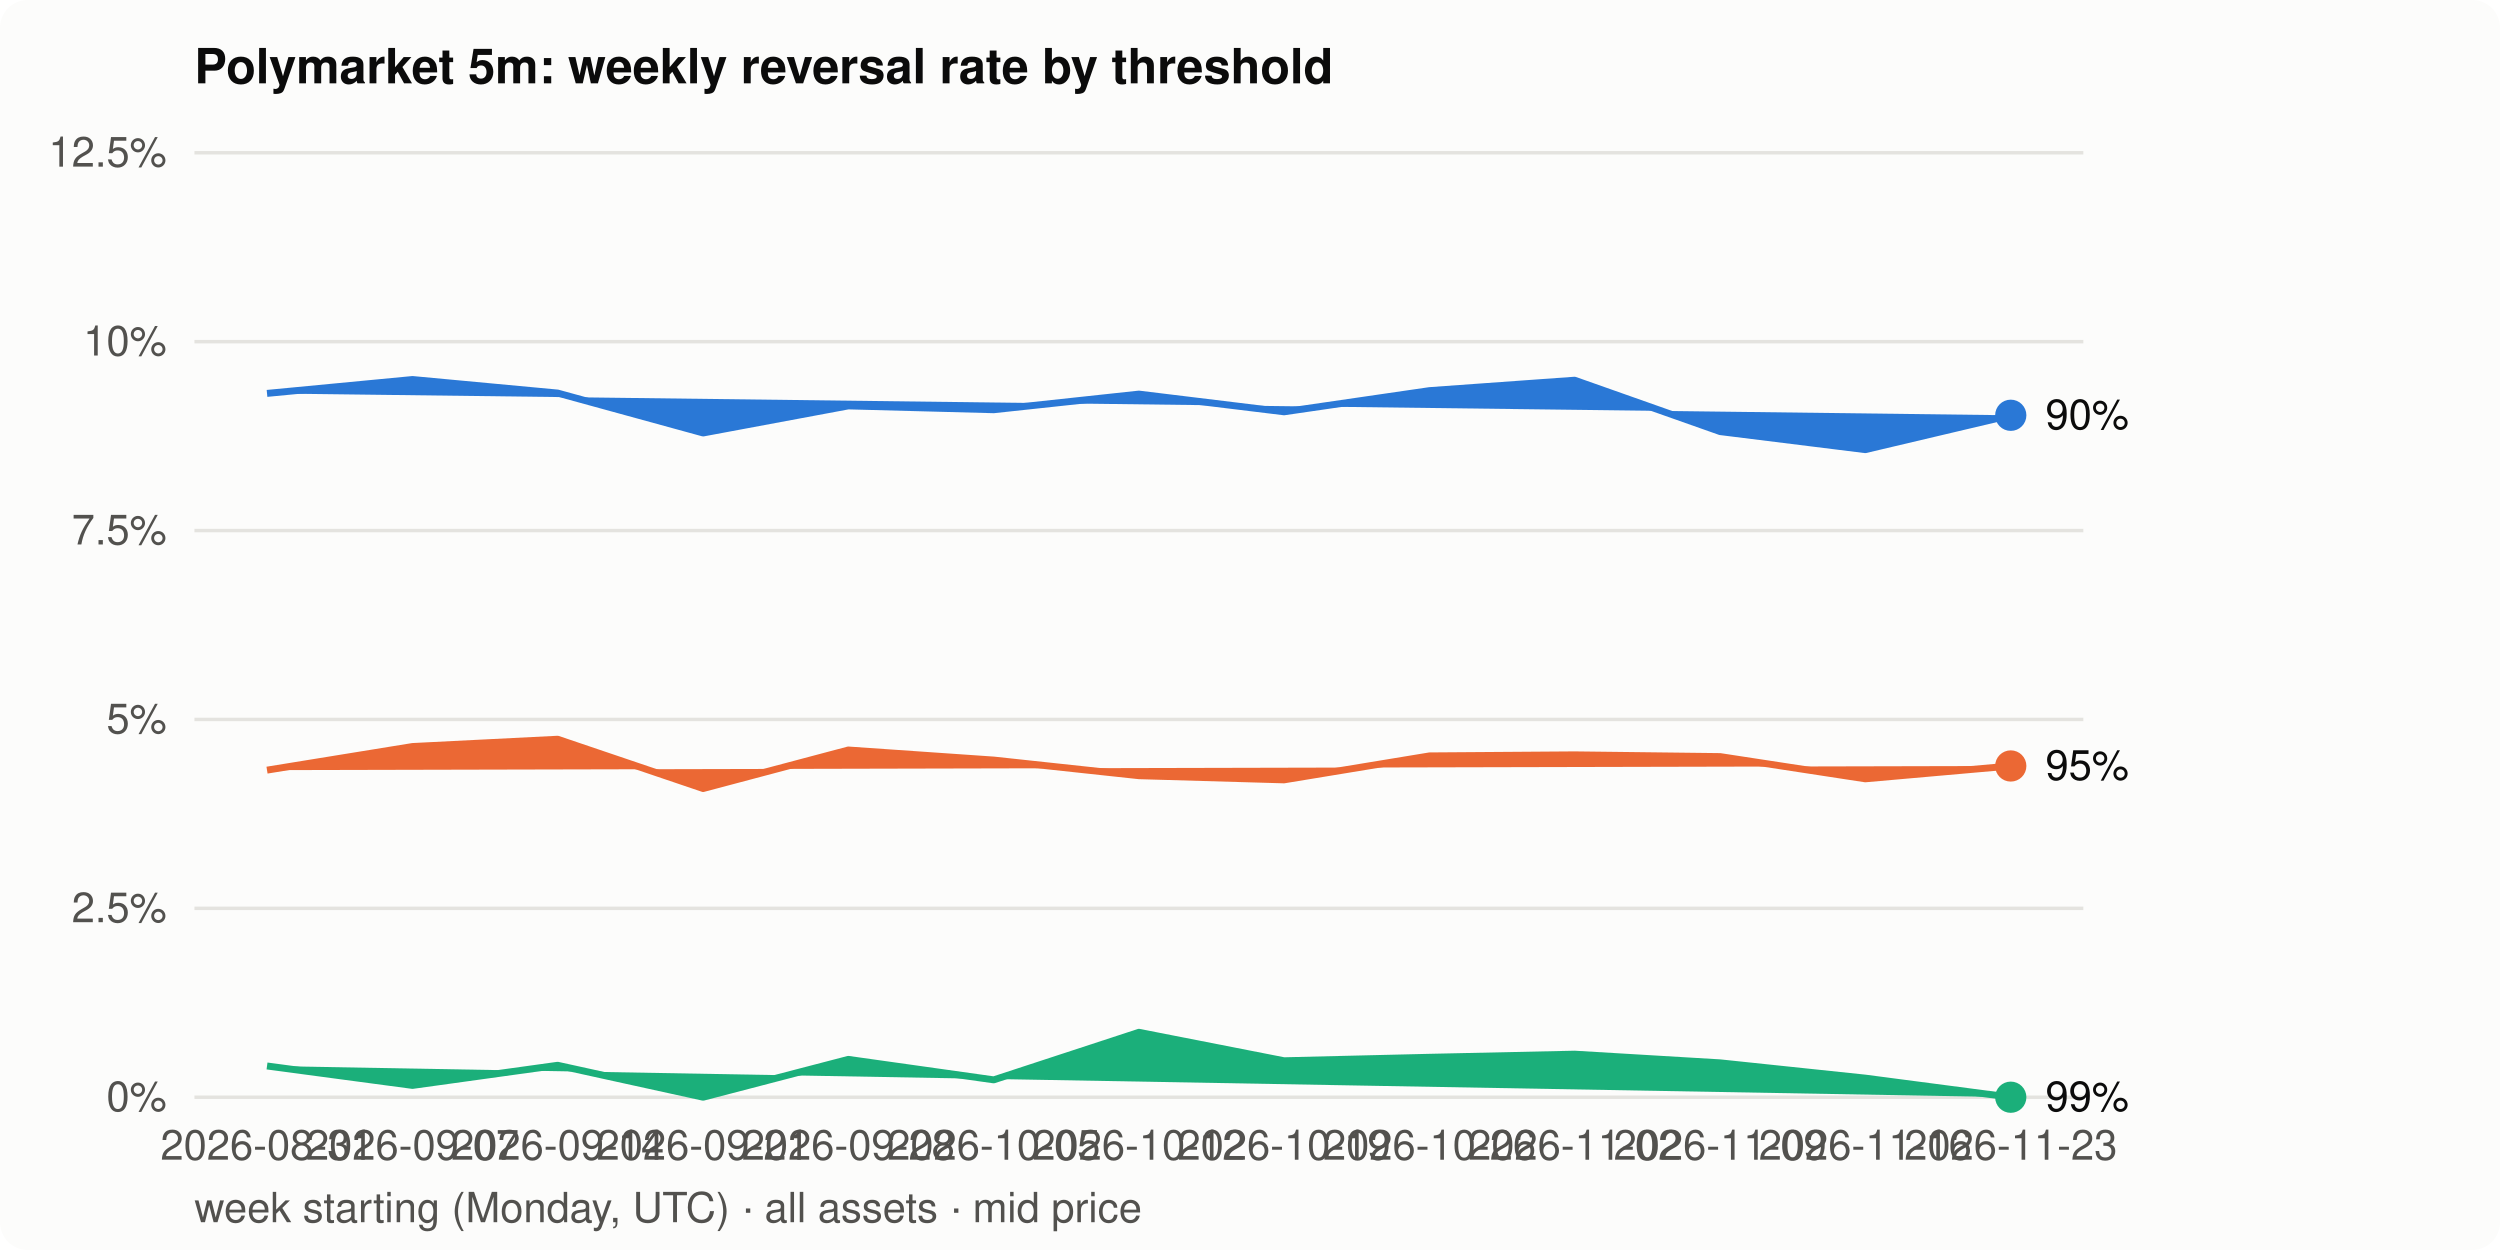
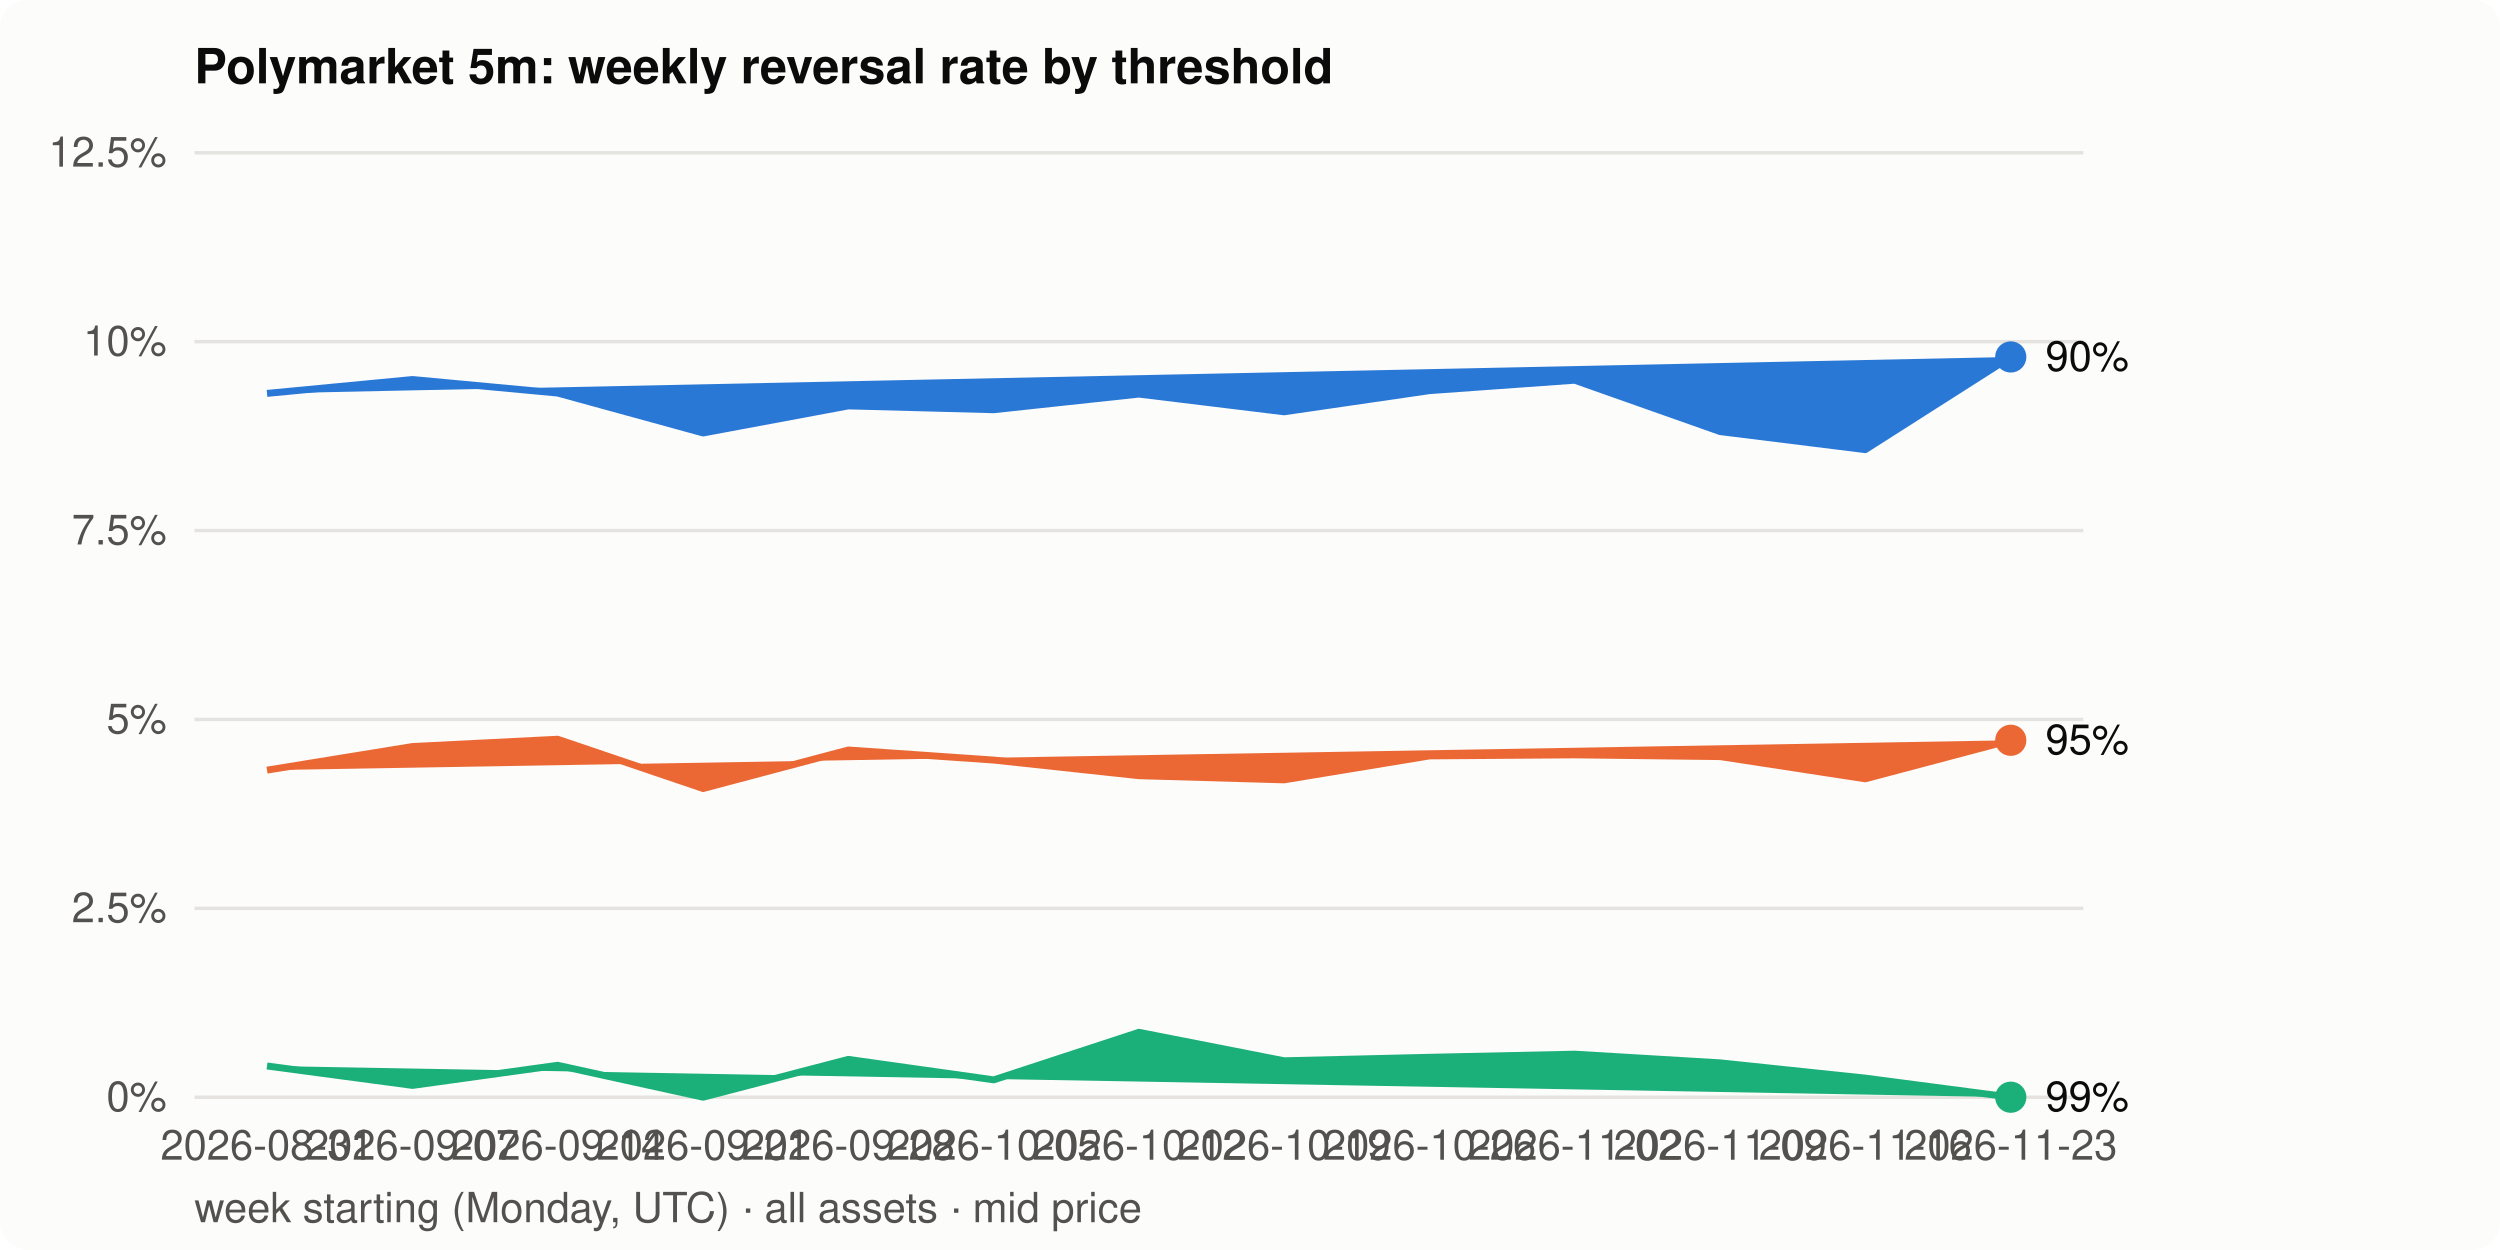
<svg xmlns="http://www.w3.org/2000/svg" viewBox="0 0 720 360" width="720" height="360" role="img" aria-label="Polymarket 5m: weekly reversal rate by threshold">
  <style>
  .bg{fill:#fcfcfb} .t1{fill:#0b0b0b} .t2{fill:#52514e} .grid{stroke:#e4e3df}
  .s1{stroke:#2a78d6;fill:#2a78d6} .s2{stroke:#eb6834;fill:#eb6834} .s3{stroke:#1baf7a;fill:#1baf7a}
  .ref{stroke:#8a8984;fill:#8a8984} .ring{stroke:#fcfcfb}
  text{font-family:-apple-system,Segoe UI,Helvetica,Arial,sans-serif;font-size:12px}
  .title{font-size:14px;font-weight:600}
  @media (prefers-color-scheme: dark){
    .bg{fill:#1a1a19} .t1{fill:#f0efec} .t2{fill:#c3c2b7} .grid{stroke:#34332f}
    .s1{stroke:#3987e5;fill:#3987e5} .s2{stroke:#d95926;fill:#d95926} .s3{stroke:#199e70;fill:#199e70}
    .ref{stroke:#9d9c96;fill:#9d9c96} .ring{stroke:#1a1a19}
  }
</style>
  <rect class="bg" width="720" height="360" rx="8" />
  <text class="t1 title" x="56" y="24">Polymarket 5m: weekly reversal rate by threshold</text>
  <line class="grid" x1="56" x2="600" y1="316.0" y2="316.0" stroke-width="1" />
  <text class="t2" x="48" y="320.0" text-anchor="end">0%</text>
  <line class="grid" x1="56" x2="600" y1="261.6" y2="261.6" stroke-width="1" />
  <text class="t2" x="48" y="265.6" text-anchor="end">2.5%</text>
  <line class="grid" x1="56" x2="600" y1="207.2" y2="207.2" stroke-width="1" />
  <text class="t2" x="48" y="211.2" text-anchor="end">5%</text>
  <line class="grid" x1="56" x2="600" y1="152.8" y2="152.8" stroke-width="1" />
  <text class="t2" x="48" y="156.8" text-anchor="end">7.5%</text>
  <line class="grid" x1="56" x2="600" y1="98.4" y2="98.4" stroke-width="1" />
  <text class="t2" x="48" y="102.4" text-anchor="end">10%</text>
  <line class="grid" x1="56" x2="600" y1="44.0" y2="44.0" stroke-width="1" />
  <text class="t2" x="48" y="48.0" text-anchor="end">12.5%</text>
  <text class="t2" x="76.9" y="334" text-anchor="middle">2026-08-31</text>
  <text class="t2" x="118.8" y="334" text-anchor="middle">2026-09-07</text>
  <text class="t2" x="160.6" y="334" text-anchor="middle">2026-09-14</text>
  <text class="t2" x="202.5" y="334" text-anchor="middle">2026-09-21</text>
  <text class="t2" x="244.3" y="334" text-anchor="middle">2026-09-28</text>
  <text class="t2" x="286.2" y="334" text-anchor="middle">2026-10-05</text>
  <text class="t2" x="328.0" y="334" text-anchor="middle">2026-10-12</text>
  <text class="t2" x="369.8" y="334" text-anchor="middle">2026-10-19</text>
  <text class="t2" x="411.7" y="334" text-anchor="middle">2026-10-26</text>
  <text class="t2" x="453.5" y="334" text-anchor="middle">2026-11-02</text>
  <text class="t2" x="495.4" y="334" text-anchor="middle">2026-11-09</text>
  <text class="t2" x="537.2" y="334" text-anchor="middle">2026-11-16</text>
  <text class="t2" x="579.1" y="334" text-anchor="middle">2026-11-23</text>
-   <path class="s1" d="M76.9,113.3 L118.8,109.3 L160.6,113.2 L202.5,124.7 L244.3,116.9 L286.2,118.0 L328.0,113.5 L369.8,118.6 L411.7,112.5 L453.5,109.5 L495.4,124.3 L537.2,129.5 L579.1,119.6" fill="none" stroke-width="2" stroke-linejoin="round" />
-   <circle class="s1" cx="579.1" cy="119.6" r="4" stroke="none" />
-   <text class="t1" x="589.1" y="123.6">90%</text>
-   <path class="s2" d="M76.9,221.8 L118.8,215.0 L160.6,212.9 L202.5,227.1 L244.3,216.0 L286.2,218.9 L328.0,223.4 L369.8,224.6 L411.7,217.7 L453.5,217.4 L495.4,217.9 L537.2,224.3 L579.1,220.6" fill="none" stroke-width="2" stroke-linejoin="round" />
-   <circle class="s2" cx="579.1" cy="220.6" r="4" stroke="none" />
-   <text class="t1" x="589.1" y="224.6">95%</text>
+   <path class="s1" d="M76.9,113.3 L118.8,109.3 L160.6,113.2 L202.5,124.7 L244.3,116.9 L286.2,118.0 L328.0,113.5 L369.8,118.6 L411.7,112.5 L453.5,109.5 L495.4,124.3 L537.2,129.5 L579.1,102.8" fill="none" stroke-width="2" stroke-linejoin="round" />
+   <circle class="s1" cx="579.1" cy="102.8" r="4" stroke="none" />
+   <text class="t1" x="589.1" y="106.8">90%</text>
+   <path class="s2" d="M76.9,221.8 L118.8,215.0 L160.6,212.9 L202.5,227.1 L244.3,216.0 L286.2,218.9 L328.0,223.4 L369.8,224.6 L411.7,217.7 L453.5,217.4 L495.4,217.9 L537.2,224.3 L579.1,213.2" fill="none" stroke-width="2" stroke-linejoin="round" />
+   <circle class="s2" cx="579.1" cy="213.2" r="4" stroke="none" />
+   <text class="t1" x="589.1" y="217.2">95%</text>
  <path class="s3" d="M76.9,307.0 L118.8,312.6 L160.6,306.8 L202.5,316.0 L244.3,305.1 L286.2,311.0 L328.0,297.3 L369.8,305.5 L411.7,304.5 L453.5,303.6 L495.4,306.1 L537.2,310.5 L579.1,316.0" fill="none" stroke-width="2" stroke-linejoin="round" />
  <circle class="s3" cx="579.1" cy="316.0" r="4" stroke="none" />
  <text class="t1" x="589.1" y="320.0">99%</text>
  <text class="t2" x="56" y="352">week starting (Monday, UTC) · all assets · mid price</text>
</svg>
